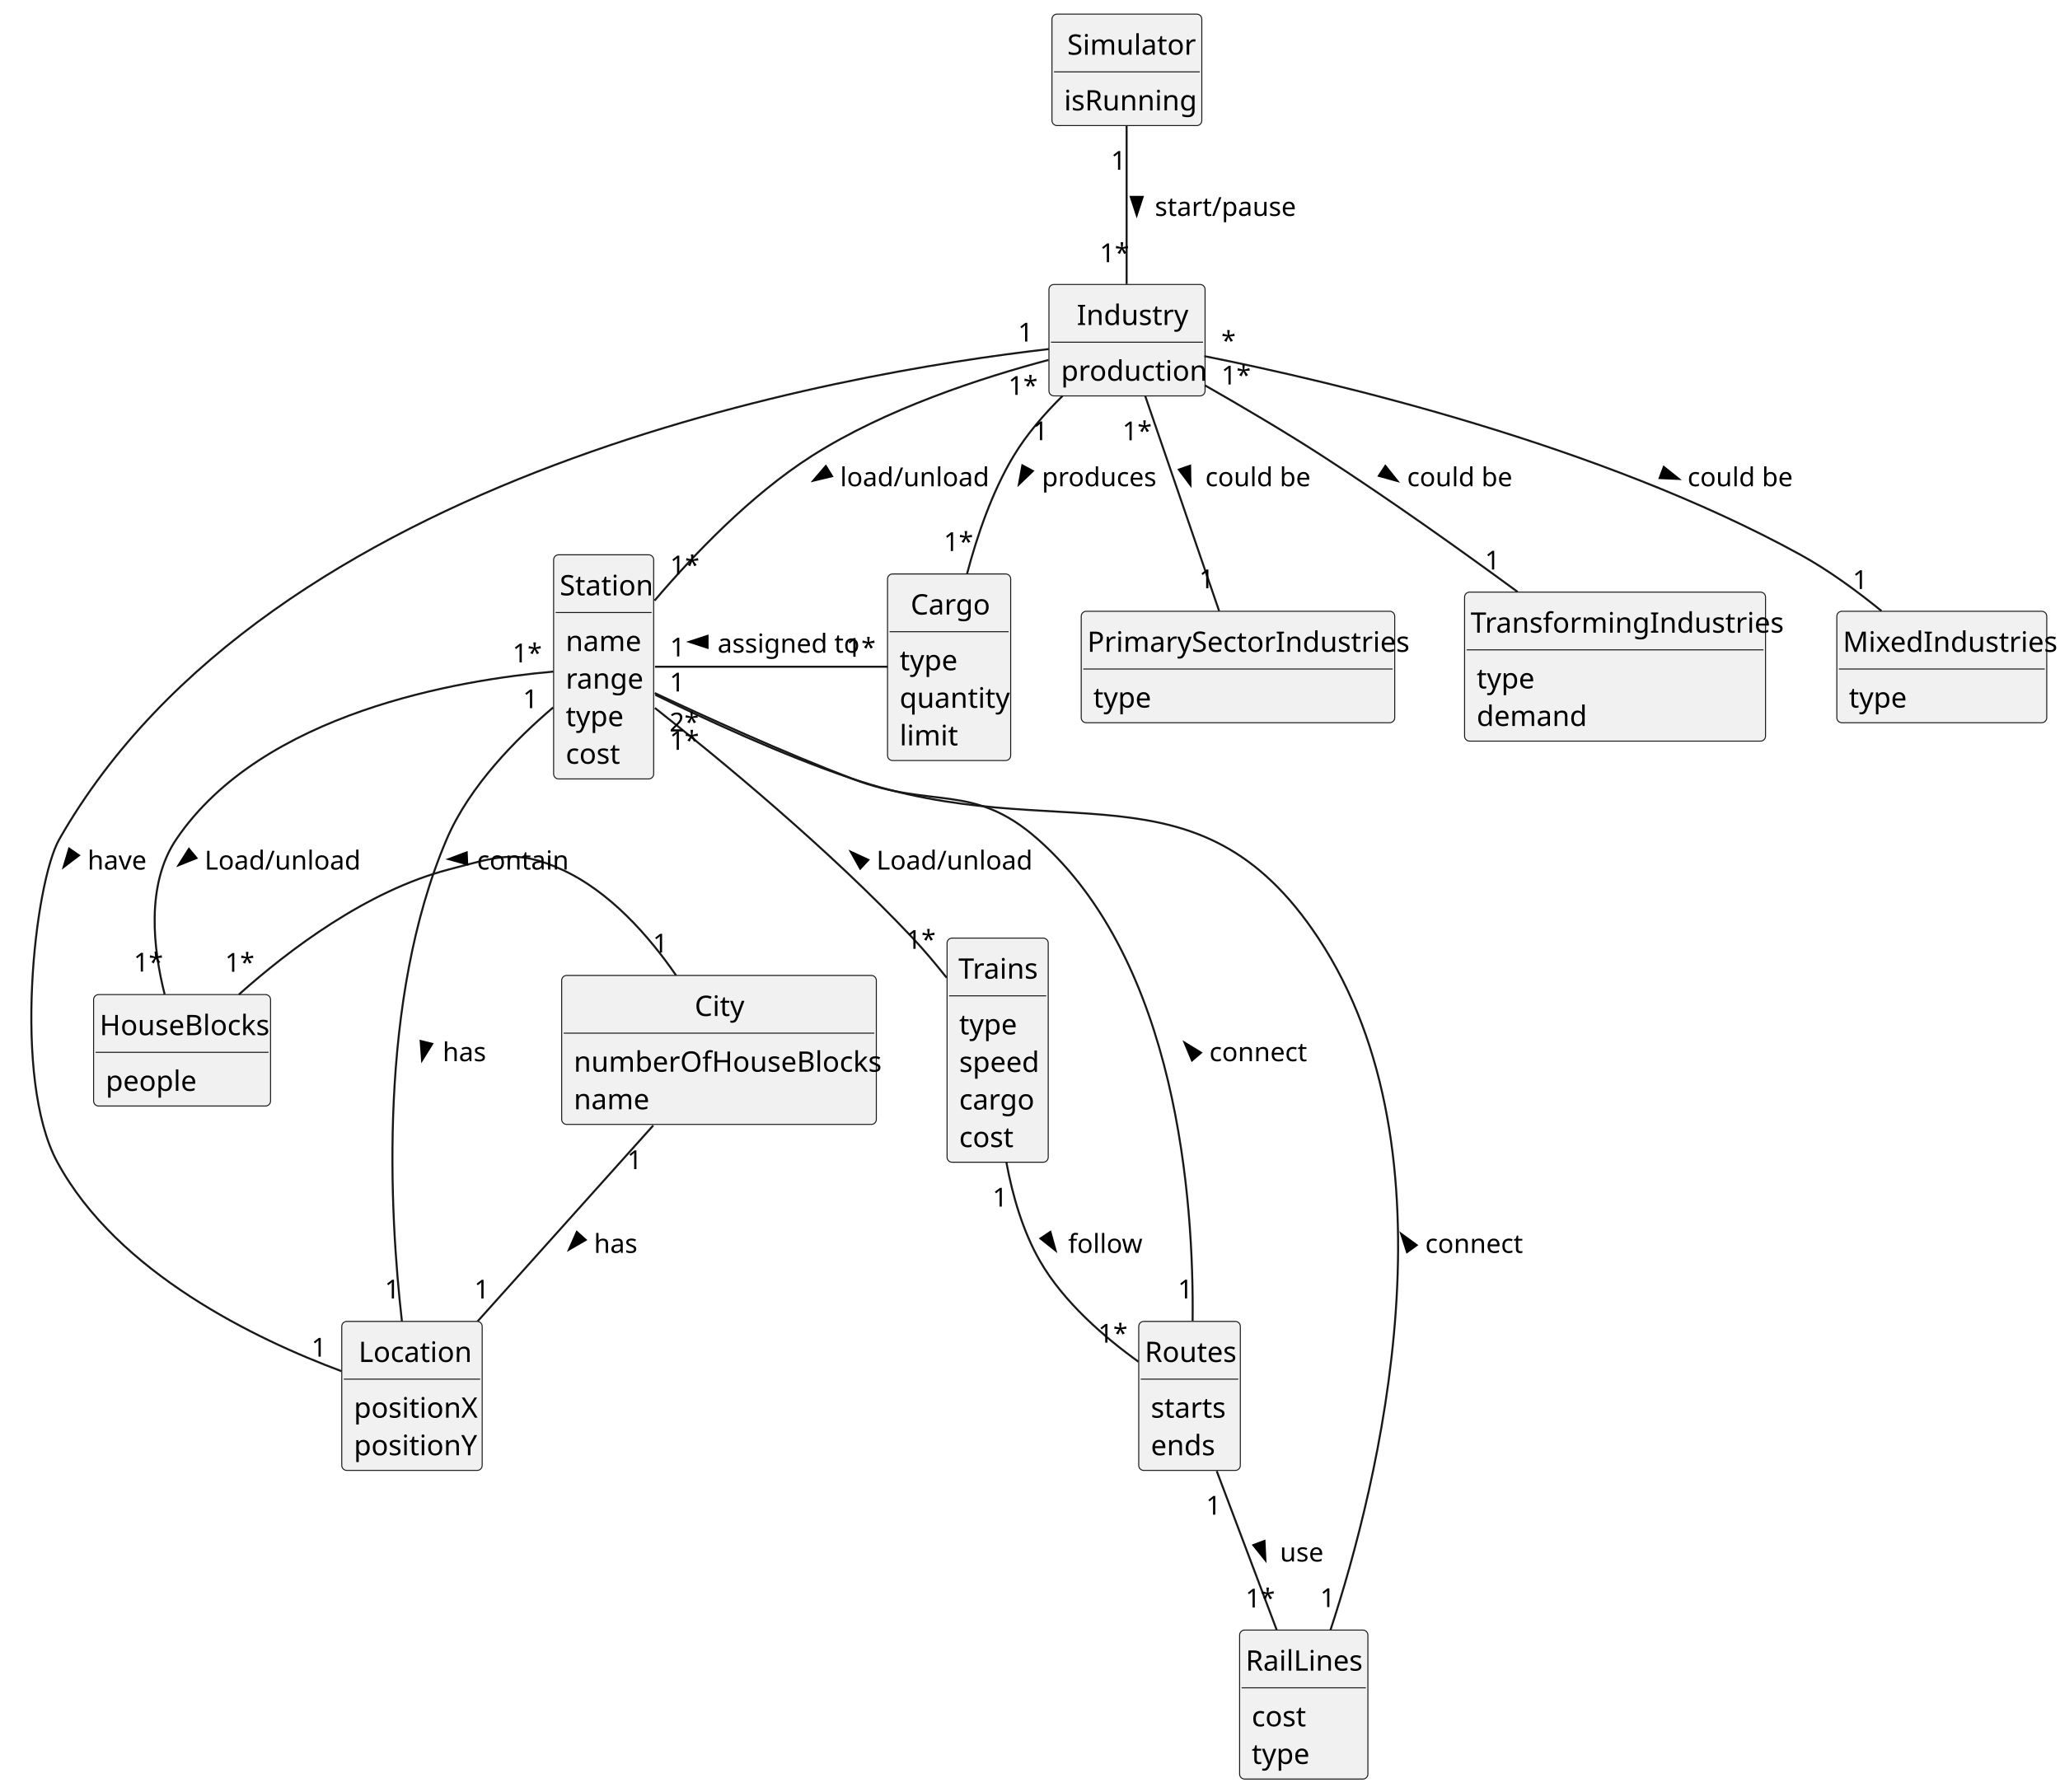
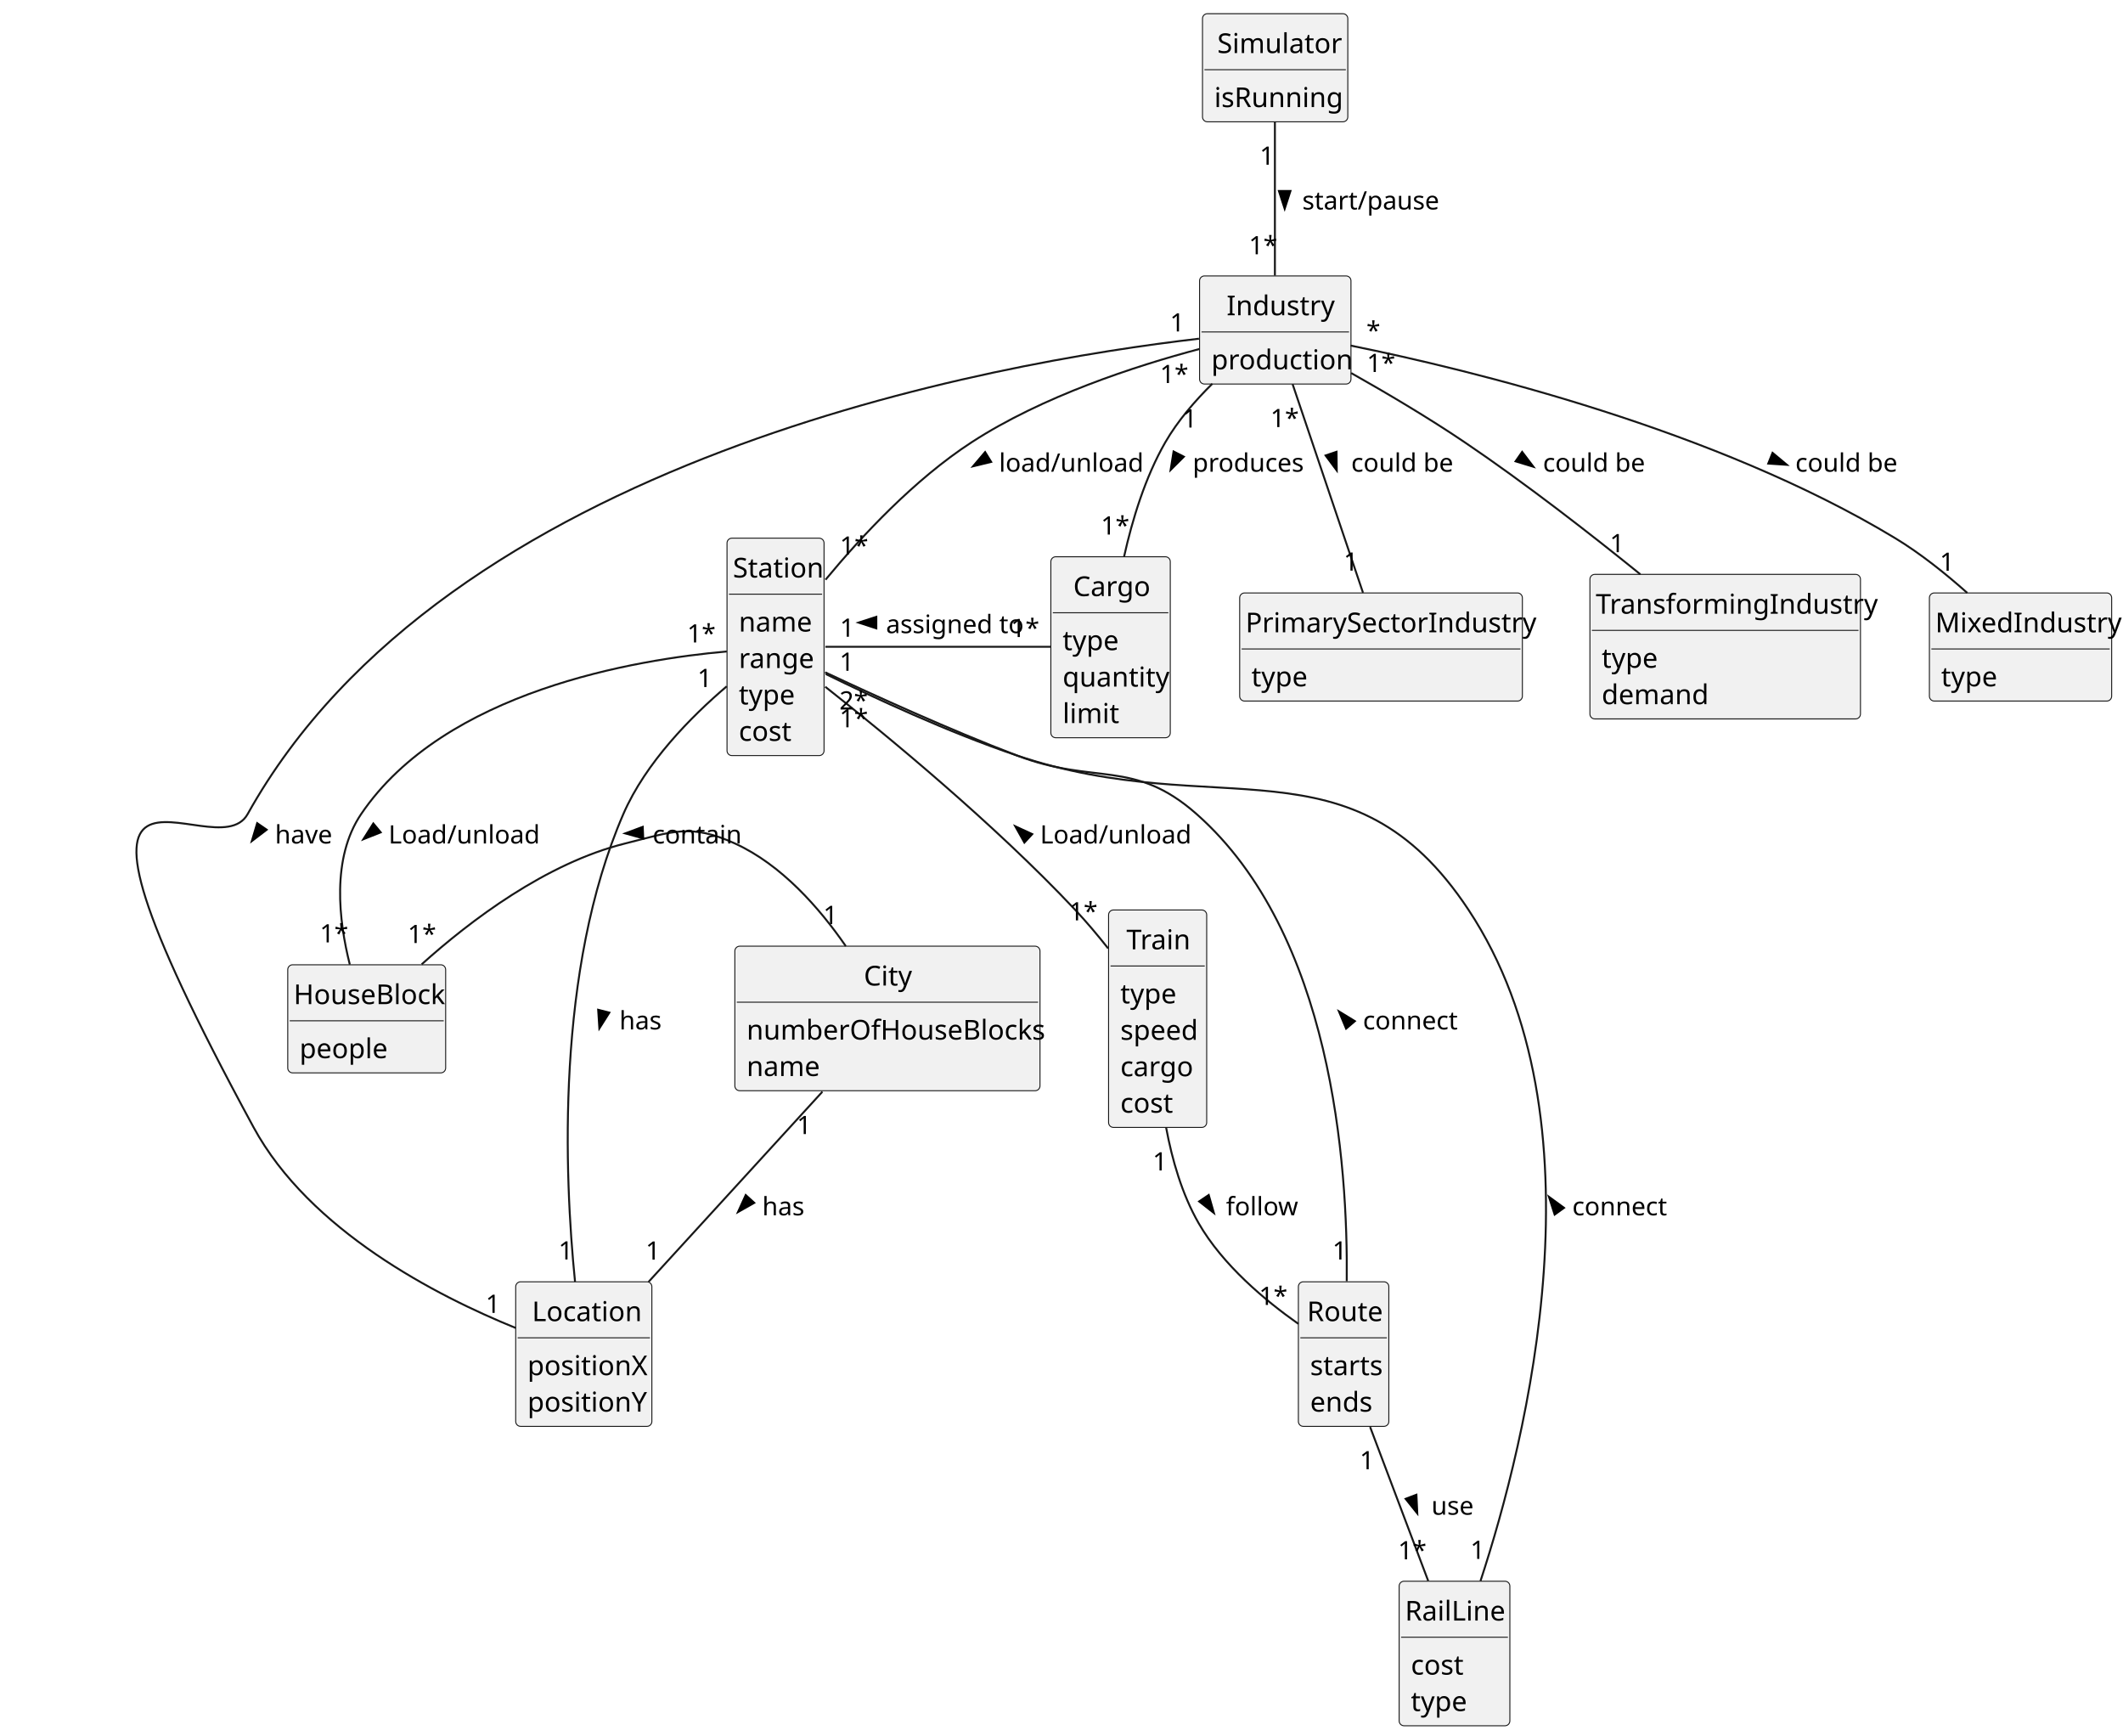
- <svg xmlns="http://www.w3.org/2000/svg" contentStyleType="text/css" height="888px" preserveAspectRatio="none" style="width:1021px;height:888px;background:#FFFFFF;" version="1.1" viewBox="0 0 1021 888" width="1021px" zoomAndPan="magnify">
+ <svg xmlns="http://www.w3.org/2000/svg" contentStyleType="text/css" height="532.8px" preserveAspectRatio="none" style="width:651px;height:532px;background:#FFFFFF;" version="1.1" viewBox="0 0 651 532" width="651.6px" zoomAndPan="magnify">
  <defs />
  <g>
    <g id="elem_Simulator">
-       <rect codeLine="8" fill="#F1F1F1" height="55.242" id="Simulator" rx="2.5" ry="2.5" style="stroke:#181818;stroke-width:0.5;" width="74.262" x="521.39" y="7" />
-       <text fill="#000000" font-family="sans-serif" font-size="14" lengthAdjust="spacing" textLength="59.131" x="528.955" y="27.107">Simulator</text>
-       <line style="stroke:#181818;stroke-width:0.5;" x1="522.39" x2="594.652" y1="35.621" y2="35.621" />
-       <text fill="#000000" font-family="sans-serif" font-size="14" lengthAdjust="spacing" textLength="62.262" x="527.39" y="54.728">isRunning</text>
+       <rect codeLine="8" fill="#F1F1F1" height="33.145" id="Simulator" rx="1.5" ry="1.5" style="stroke:#181818;stroke-width:0.3;" width="44.557" x="368.736" y="4.2" />
+       <text fill="#000000" font-family="sans-serif" font-size="8.4" lengthAdjust="spacing" textLength="35.478" x="373.275" y="16.265">Simulator</text>
+       <line style="stroke:#181818;stroke-width:0.3;" x1="369.336" x2="412.693" y1="21.373" y2="21.373" />
+       <text fill="#000000" font-family="sans-serif" font-size="8.4" lengthAdjust="spacing" textLength="37.357" x="372.336" y="32.837">isRunning</text>
    </g>
    <g id="elem_Industry">
-       <rect codeLine="11" fill="#F1F1F1" height="55.242" id="Industry" rx="2.5" ry="2.5" style="stroke:#181818;stroke-width:0.5;" width="77.379" x="519.89" y="141" />
-       <text fill="#000000" font-family="sans-serif" font-size="14" lengthAdjust="spacing" textLength="49.8" x="533.68" y="161.107">Industry</text>
-       <line style="stroke:#181818;stroke-width:0.5;" x1="520.89" x2="596.269" y1="169.621" y2="169.621" />
-       <text fill="#000000" font-family="sans-serif" font-size="14" lengthAdjust="spacing" textLength="65.379" x="525.89" y="188.728">production</text>
-     </g>
-     <g id="elem_PrimarySectorIndustries">
-       <rect codeLine="14" fill="#F1F1F1" height="55.242" id="PrimarySectorIndustries" rx="2.5" ry="2.5" style="stroke:#181818;stroke-width:0.5;" width="155.379" x="535.89" y="303" />
-       <text fill="#000000" font-family="sans-serif" font-size="14" lengthAdjust="spacing" textLength="149.379" x="538.89" y="323.107">PrimarySectorIndustries</text>
-       <line style="stroke:#181818;stroke-width:0.5;" x1="536.89" x2="690.269" y1="331.621" y2="331.621" />
-       <text fill="#000000" font-family="sans-serif" font-size="14" lengthAdjust="spacing" textLength="26.462" x="541.89" y="350.728">type</text>
-     </g>
-     <g id="elem_TransformingIndustries">
-       <rect codeLine="17" fill="#F1F1F1" height="73.863" id="TransformingIndustries" rx="2.5" ry="2.5" style="stroke:#181818;stroke-width:0.5;" width="149.165" x="725.89" y="293.5" />
-       <text fill="#000000" font-family="sans-serif" font-size="14" lengthAdjust="spacing" textLength="143.165" x="728.89" y="313.607">TransformingIndustries</text>
-       <line style="stroke:#181818;stroke-width:0.5;" x1="726.89" x2="874.055" y1="322.121" y2="322.121" />
-       <text fill="#000000" font-family="sans-serif" font-size="14" lengthAdjust="spacing" textLength="26.462" x="731.89" y="341.228">type</text>
-       <text fill="#000000" font-family="sans-serif" font-size="14" lengthAdjust="spacing" textLength="50.593" x="731.89" y="359.85">demand</text>
-     </g>
-     <g id="elem_MixedIndustries">
-       <rect codeLine="21" fill="#F1F1F1" height="55.242" id="MixedIndustries" rx="2.5" ry="2.5" style="stroke:#181818;stroke-width:0.5;" width="104.041" x="910.39" y="303" />
-       <text fill="#000000" font-family="sans-serif" font-size="14" lengthAdjust="spacing" textLength="98.041" x="913.39" y="323.107">MixedIndustries</text>
-       <line style="stroke:#181818;stroke-width:0.5;" x1="911.39" x2="1013.431" y1="331.621" y2="331.621" />
-       <text fill="#000000" font-family="sans-serif" font-size="14" lengthAdjust="spacing" textLength="26.462" x="916.39" y="350.728">type</text>
+       <rect codeLine="11" fill="#F1F1F1" height="33.145" id="Industry" rx="1.5" ry="1.5" style="stroke:#181818;stroke-width:0.3;" width="46.427" x="367.836" y="84.6" />
+       <text fill="#000000" font-family="sans-serif" font-size="8.4" lengthAdjust="spacing" textLength="29.88" x="376.11" y="96.665">Industry</text>
+       <line style="stroke:#181818;stroke-width:0.3;" x1="368.436" x2="413.663" y1="101.773" y2="101.773" />
+       <text fill="#000000" font-family="sans-serif" font-size="8.4" lengthAdjust="spacing" textLength="39.227" x="371.436" y="113.237">production</text>
+     </g>
+     <g id="elem_PrimarySectorIndustry">
+       <rect codeLine="14" fill="#F1F1F1" height="33.145" id="PrimarySectorIndustry" rx="1.5" ry="1.5" style="stroke:#181818;stroke-width:0.3;" width="86.689" x="380.136" y="181.8" />
+       <text fill="#000000" font-family="sans-serif" font-size="8.4" lengthAdjust="spacing" textLength="83.09" x="381.936" y="193.864">PrimarySectorIndustry</text>
+       <line style="stroke:#181818;stroke-width:0.3;" x1="380.736" x2="466.226" y1="198.973" y2="198.973" />
+       <text fill="#000000" font-family="sans-serif" font-size="8.4" lengthAdjust="spacing" textLength="15.877" x="383.736" y="210.437">type</text>
+     </g>
+     <g id="elem_TransformingIndustry">
+       <rect codeLine="17" fill="#F1F1F1" height="44.318" id="TransformingIndustry" rx="1.5" ry="1.5" style="stroke:#181818;stroke-width:0.3;" width="82.961" x="487.536" y="176.1" />
+       <text fill="#000000" font-family="sans-serif" font-size="8.4" lengthAdjust="spacing" textLength="79.361" x="489.336" y="188.165">TransformingIndustry</text>
+       <line style="stroke:#181818;stroke-width:0.3;" x1="488.136" x2="569.897" y1="193.273" y2="193.273" />
+       <text fill="#000000" font-family="sans-serif" font-size="8.4" lengthAdjust="spacing" textLength="15.877" x="491.136" y="204.737">type</text>
+       <text fill="#000000" font-family="sans-serif" font-size="8.4" lengthAdjust="spacing" textLength="30.356" x="491.136" y="215.91">demand</text>
+     </g>
+     <g id="elem_MixedIndustry">
+       <rect codeLine="21" fill="#F1F1F1" height="33.145" id="MixedIndustry" rx="1.5" ry="1.5" style="stroke:#181818;stroke-width:0.3;" width="55.887" x="591.636" y="181.8" />
+       <text fill="#000000" font-family="sans-serif" font-size="8.4" lengthAdjust="spacing" textLength="52.287" x="593.436" y="193.864">MixedIndustry</text>
+       <line style="stroke:#181818;stroke-width:0.3;" x1="592.236" x2="646.923" y1="198.973" y2="198.973" />
+       <text fill="#000000" font-family="sans-serif" font-size="8.4" lengthAdjust="spacing" textLength="15.877" x="595.236" y="210.437">type</text>
    </g>
    <g id="elem_Station">
-       <rect codeLine="24" fill="#F1F1F1" height="111.106" id="Station" rx="2.5" ry="2.5" style="stroke:#181818;stroke-width:0.5;" width="49.586" x="274.39" y="275" />
-       <text fill="#000000" font-family="sans-serif" font-size="14" lengthAdjust="spacing" textLength="43.586" x="277.39" y="295.107">Station</text>
-       <line style="stroke:#181818;stroke-width:0.5;" x1="275.39" x2="322.976" y1="303.621" y2="303.621" />
-       <text fill="#000000" font-family="sans-serif" font-size="14" lengthAdjust="spacing" textLength="35.02" x="280.39" y="322.728">name</text>
-       <text fill="#000000" font-family="sans-serif" font-size="14" lengthAdjust="spacing" textLength="35.807" x="280.39" y="341.35">range</text>
-       <text fill="#000000" font-family="sans-serif" font-size="14" lengthAdjust="spacing" textLength="26.462" x="280.39" y="359.971">type</text>
-       <text fill="#000000" font-family="sans-serif" font-size="14" lengthAdjust="spacing" textLength="25.676" x="280.39" y="378.592">cost</text>
+       <rect codeLine="24" fill="#F1F1F1" height="66.663" id="Station" rx="1.5" ry="1.5" style="stroke:#181818;stroke-width:0.3;" width="29.752" x="222.936" y="165" />
+       <text fill="#000000" font-family="sans-serif" font-size="8.4" lengthAdjust="spacing" textLength="26.152" x="224.736" y="177.065">Station</text>
+       <line style="stroke:#181818;stroke-width:0.3;" x1="223.536" x2="252.088" y1="182.173" y2="182.173" />
+       <text fill="#000000" font-family="sans-serif" font-size="8.4" lengthAdjust="spacing" textLength="21.012" x="226.536" y="193.637">name</text>
+       <text fill="#000000" font-family="sans-serif" font-size="8.4" lengthAdjust="spacing" textLength="21.484" x="226.536" y="204.81">range</text>
+       <text fill="#000000" font-family="sans-serif" font-size="8.4" lengthAdjust="spacing" textLength="15.877" x="226.536" y="215.982">type</text>
+       <text fill="#000000" font-family="sans-serif" font-size="8.4" lengthAdjust="spacing" textLength="15.405" x="226.536" y="227.155">cost</text>
    </g>
    <g id="elem_Cargo">
-       <rect codeLine="31" fill="#F1F1F1" height="92.484" id="Cargo" rx="2.5" ry="2.5" style="stroke:#181818;stroke-width:0.5;" width="61.034" x="439.89" y="284.5" />
-       <text fill="#000000" font-family="sans-serif" font-size="14" lengthAdjust="spacing" textLength="38.131" x="451.342" y="304.607">Cargo</text>
-       <line style="stroke:#181818;stroke-width:0.5;" x1="440.89" x2="499.924" y1="313.121" y2="313.121" />
-       <text fill="#000000" font-family="sans-serif" font-size="14" lengthAdjust="spacing" textLength="26.462" x="445.89" y="332.228">type</text>
-       <text fill="#000000" font-family="sans-serif" font-size="14" lengthAdjust="spacing" textLength="49.034" x="445.89" y="350.85">quantity</text>
-       <text fill="#000000" font-family="sans-serif" font-size="14" lengthAdjust="spacing" textLength="24.883" x="445.89" y="369.471">limit</text>
-     </g>
-     <g id="elem_HouseBlocks">
-       <rect codeLine="36" fill="#F1F1F1" height="55.242" id="HouseBlocks" rx="2.5" ry="2.5" style="stroke:#181818;stroke-width:0.5;" width="87.703" x="46.39" y="493" />
-       <text fill="#000000" font-family="sans-serif" font-size="14" lengthAdjust="spacing" textLength="81.703" x="49.39" y="513.107">HouseBlocks</text>
-       <line style="stroke:#181818;stroke-width:0.5;" x1="47.39" x2="133.093" y1="521.621" y2="521.621" />
-       <text fill="#000000" font-family="sans-serif" font-size="14" lengthAdjust="spacing" textLength="42.041" x="52.39" y="540.729">people</text>
-     </g>
-     <g id="elem_RailLines">
-       <rect codeLine="40" fill="#F1F1F1" height="73.863" id="RailLines" rx="2.5" ry="2.5" style="stroke:#181818;stroke-width:0.5;" width="63.586" x="614.39" y="808" />
-       <text fill="#000000" font-family="sans-serif" font-size="14" lengthAdjust="spacing" textLength="57.586" x="617.39" y="828.107">RailLines</text>
-       <line style="stroke:#181818;stroke-width:0.5;" x1="615.39" x2="676.976" y1="836.621" y2="836.621" />
-       <text fill="#000000" font-family="sans-serif" font-size="14" lengthAdjust="spacing" textLength="25.676" x="620.39" y="855.729">cost</text>
-       <text fill="#000000" font-family="sans-serif" font-size="14" lengthAdjust="spacing" textLength="26.462" x="620.39" y="874.35">type</text>
+       <rect codeLine="31" fill="#F1F1F1" height="55.491" id="Cargo" rx="1.5" ry="1.5" style="stroke:#181818;stroke-width:0.3;" width="36.62" x="322.236" y="170.7" />
+       <text fill="#000000" font-family="sans-serif" font-size="8.4" lengthAdjust="spacing" textLength="22.878" x="329.107" y="182.764">Cargo</text>
+       <line style="stroke:#181818;stroke-width:0.3;" x1="322.836" x2="358.257" y1="187.873" y2="187.873" />
+       <text fill="#000000" font-family="sans-serif" font-size="8.4" lengthAdjust="spacing" textLength="15.877" x="325.836" y="199.337">type</text>
+       <text fill="#000000" font-family="sans-serif" font-size="8.4" lengthAdjust="spacing" textLength="29.421" x="325.836" y="210.51">quantity</text>
+       <text fill="#000000" font-family="sans-serif" font-size="8.4" lengthAdjust="spacing" textLength="14.93" x="325.836" y="221.682">limit</text>
+     </g>
+     <g id="elem_HouseBlock">
+       <rect codeLine="36" fill="#F1F1F1" height="33.145" id="HouseBlock" rx="1.5" ry="1.5" style="stroke:#181818;stroke-width:0.3;" width="48.422" x="88.236" y="295.8" />
+       <text fill="#000000" font-family="sans-serif" font-size="8.4" lengthAdjust="spacing" textLength="44.822" x="90.036" y="307.865">HouseBlock</text>
+       <line style="stroke:#181818;stroke-width:0.3;" x1="88.836" x2="136.058" y1="312.973" y2="312.973" />
+       <text fill="#000000" font-family="sans-serif" font-size="8.4" lengthAdjust="spacing" textLength="25.225" x="91.836" y="324.437">people</text>
+     </g>
+     <g id="elem_RailLine">
+       <rect codeLine="40" fill="#F1F1F1" height="44.318" id="RailLine" rx="1.5" ry="1.5" style="stroke:#181818;stroke-width:0.3;" width="33.952" x="429.036" y="484.8" />
+       <text fill="#000000" font-family="sans-serif" font-size="8.4" lengthAdjust="spacing" textLength="30.352" x="430.836" y="496.865">RailLine</text>
+       <line style="stroke:#181818;stroke-width:0.3;" x1="429.636" x2="462.388" y1="501.973" y2="501.973" />
+       <text fill="#000000" font-family="sans-serif" font-size="8.4" lengthAdjust="spacing" textLength="15.405" x="432.636" y="513.437">cost</text>
+       <text fill="#000000" font-family="sans-serif" font-size="8.4" lengthAdjust="spacing" textLength="15.877" x="432.636" y="524.61">type</text>
    </g>
    <g id="elem_Location">
-       <rect codeLine="45" fill="#F1F1F1" height="73.863" id="Location" rx="2.5" ry="2.5" style="stroke:#181818;stroke-width:0.5;" width="69.593" x="169.39" y="655" />
-       <text fill="#000000" font-family="sans-serif" font-size="14" lengthAdjust="spacing" textLength="52.931" x="177.721" y="675.107">Location</text>
-       <line style="stroke:#181818;stroke-width:0.5;" x1="170.39" x2="237.983" y1="683.621" y2="683.621" />
-       <text fill="#000000" font-family="sans-serif" font-size="14" lengthAdjust="spacing" textLength="57.593" x="175.39" y="702.729">positionX</text>
-       <text fill="#000000" font-family="sans-serif" font-size="14" lengthAdjust="spacing" textLength="57.593" x="175.39" y="721.35">positionY</text>
+       <rect codeLine="45" fill="#F1F1F1" height="44.318" id="Location" rx="1.5" ry="1.5" style="stroke:#181818;stroke-width:0.3;" width="41.756" x="158.136" y="393" />
+       <text fill="#000000" font-family="sans-serif" font-size="8.4" lengthAdjust="spacing" textLength="31.758" x="163.135" y="405.065">Location</text>
+       <line style="stroke:#181818;stroke-width:0.3;" x1="158.736" x2="199.292" y1="410.173" y2="410.173" />
+       <text fill="#000000" font-family="sans-serif" font-size="8.4" lengthAdjust="spacing" textLength="34.556" x="161.736" y="421.637">positionX</text>
+       <text fill="#000000" font-family="sans-serif" font-size="8.4" lengthAdjust="spacing" textLength="34.556" x="161.736" y="432.81">positionY</text>
    </g>
    <g id="elem_City">
-       <rect codeLine="51" fill="#F1F1F1" height="73.863" id="City" rx="2.5" ry="2.5" style="stroke:#181818;stroke-width:0.5;" width="155.951" x="278.39" y="483.5" />
-       <text fill="#000000" font-family="sans-serif" font-size="14" lengthAdjust="spacing" textLength="24.11" x="344.31" y="503.607">City</text>
-       <line style="stroke:#181818;stroke-width:0.5;" x1="279.39" x2="433.341" y1="512.121" y2="512.121" />
-       <text fill="#000000" font-family="sans-serif" font-size="14" lengthAdjust="spacing" textLength="143.951" x="284.39" y="531.229">numberOfHouseBlocks</text>
-       <text fill="#000000" font-family="sans-serif" font-size="14" lengthAdjust="spacing" textLength="35.02" x="284.39" y="549.85">name</text>
-     </g>
-     <g id="elem_Trains">
-       <rect codeLine="56" fill="#F1F1F1" height="111.106" id="Trains" rx="2.5" ry="2.5" style="stroke:#181818;stroke-width:0.5;" width="50.145" x="469.39" y="465" />
-       <text fill="#000000" font-family="sans-serif" font-size="14" lengthAdjust="spacing" textLength="38.897" x="475.014" y="485.107">Trains</text>
-       <line style="stroke:#181818;stroke-width:0.5;" x1="470.39" x2="518.534" y1="493.621" y2="493.621" />
-       <text fill="#000000" font-family="sans-serif" font-size="14" lengthAdjust="spacing" textLength="26.462" x="475.39" y="512.729">type</text>
-       <text fill="#000000" font-family="sans-serif" font-size="14" lengthAdjust="spacing" textLength="38.145" x="475.39" y="531.35">speed</text>
-       <text fill="#000000" font-family="sans-serif" font-size="14" lengthAdjust="spacing" textLength="35.02" x="475.39" y="549.971">cargo</text>
-       <text fill="#000000" font-family="sans-serif" font-size="14" lengthAdjust="spacing" textLength="25.676" x="475.39" y="568.592">cost</text>
-     </g>
-     <g id="elem_Routes">
-       <rect codeLine="63" fill="#F1F1F1" height="73.863" id="Routes" rx="2.5" ry="2.5" style="stroke:#181818;stroke-width:0.5;" width="50.358" x="564.39" y="655" />
-       <text fill="#000000" font-family="sans-serif" font-size="14" lengthAdjust="spacing" textLength="44.358" x="567.39" y="675.107">Routes</text>
-       <line style="stroke:#181818;stroke-width:0.5;" x1="565.39" x2="613.748" y1="683.621" y2="683.621" />
-       <text fill="#000000" font-family="sans-serif" font-size="14" lengthAdjust="spacing" textLength="34.227" x="570.39" y="702.729">starts</text>
-       <text fill="#000000" font-family="sans-serif" font-size="14" lengthAdjust="spacing" textLength="30.358" x="570.39" y="721.35">ends</text>
+       <rect codeLine="51" fill="#F1F1F1" height="44.318" id="City" rx="1.5" ry="1.5" style="stroke:#181818;stroke-width:0.3;" width="93.571" x="225.336" y="290.1" />
+       <text fill="#000000" font-family="sans-serif" font-size="8.4" lengthAdjust="spacing" textLength="14.466" x="264.888" y="302.164">City</text>
+       <line style="stroke:#181818;stroke-width:0.3;" x1="225.936" x2="318.307" y1="307.273" y2="307.273" />
+       <text fill="#000000" font-family="sans-serif" font-size="8.4" lengthAdjust="spacing" textLength="86.371" x="228.936" y="318.737">numberOfHouseBlocks</text>
+       <text fill="#000000" font-family="sans-serif" font-size="8.4" lengthAdjust="spacing" textLength="21.012" x="228.936" y="329.91">name</text>
+     </g>
+     <g id="elem_Train">
+       <rect codeLine="56" fill="#F1F1F1" height="66.663" id="Train" rx="1.5" ry="1.5" style="stroke:#181818;stroke-width:0.3;" width="30.087" x="339.936" y="279" />
+       <text fill="#000000" font-family="sans-serif" font-size="8.4" lengthAdjust="spacing" textLength="19.138" x="345.41" y="291.065">Train</text>
+       <line style="stroke:#181818;stroke-width:0.3;" x1="340.536" x2="369.423" y1="296.173" y2="296.173" />
+       <text fill="#000000" font-family="sans-serif" font-size="8.4" lengthAdjust="spacing" textLength="15.877" x="343.536" y="307.637">type</text>
+       <text fill="#000000" font-family="sans-serif" font-size="8.4" lengthAdjust="spacing" textLength="22.887" x="343.536" y="318.81">speed</text>
+       <text fill="#000000" font-family="sans-serif" font-size="8.4" lengthAdjust="spacing" textLength="21.012" x="343.536" y="329.982">cargo</text>
+       <text fill="#000000" font-family="sans-serif" font-size="8.4" lengthAdjust="spacing" textLength="15.405" x="343.536" y="341.155">cost</text>
+     </g>
+     <g id="elem_Route">
+       <rect codeLine="63" fill="#F1F1F1" height="44.318" id="Route" rx="1.5" ry="1.5" style="stroke:#181818;stroke-width:0.3;" width="27.736" x="398.136" y="393" />
+       <text fill="#000000" font-family="sans-serif" font-size="8.4" lengthAdjust="spacing" textLength="22.415" x="400.797" y="405.065">Route</text>
+       <line style="stroke:#181818;stroke-width:0.3;" x1="398.736" x2="425.272" y1="410.173" y2="410.173" />
+       <text fill="#000000" font-family="sans-serif" font-size="8.4" lengthAdjust="spacing" textLength="20.537" x="401.736" y="421.637">starts</text>
+       <text fill="#000000" font-family="sans-serif" font-size="8.4" lengthAdjust="spacing" textLength="18.215" x="401.736" y="432.81">ends</text>
    </g>
    <g id="link_Simulator_Industry">
-       <path codeLine="68" d="M558.39,62.21 C558.39,85.11 558.39,117.94 558.39,140.83 " fill="none" id="Simulator-Industry" style="stroke:#181818;stroke-width:1.0;" />
-       <polygon fill="#000000" points="563.39,106.645,566.329,97.6,560.451,97.6,563.39,106.645" style="stroke:#000000;stroke-width:1.0;" />
-       <text fill="#000000" font-family="sans-serif" font-size="13" lengthAdjust="spacing" textLength="64.314" x="572.39" y="107.028">start/pause</text>
-       <text fill="#000000" font-family="sans-serif" font-size="13" lengthAdjust="spacing" textLength="7.23" x="550.621" y="84.165">1</text>
-       <text fill="#000000" font-family="sans-serif" font-size="13" lengthAdjust="spacing" textLength="12.289" x="545.068" y="129.952">1*</text>
-     </g>
-     <g id="link_Industry_PrimarySectorIndustries">
-       <path codeLine="70" d="M567.6,196.28 C577.78,225.9 594.09,273.35 604.25,302.9 " fill="none" id="Industry-PrimarySectorIndustries" style="stroke:#181818;stroke-width:1.0;" />
-       <polygon fill="#000000" points="590.015,240.374,589.854,230.865,584.296,232.775,590.015,240.374" style="stroke:#000000;stroke-width:1.0;" />
-       <text fill="#000000" font-family="sans-serif" font-size="13" lengthAdjust="spacing" textLength="49.15" x="597.39" y="241.028">could be</text>
-       <text fill="#000000" font-family="sans-serif" font-size="13" lengthAdjust="spacing" textLength="12.289" x="556.292" y="218.25">1*</text>
-       <text fill="#000000" font-family="sans-serif" font-size="13" lengthAdjust="spacing" textLength="7.23" x="594.31" y="291.586">1</text>
-     </g>
-     <g id="link_Industry_TransformingIndustries">
-       <path codeLine="71" d="M597.12,190.97 C615.08,201.2 636.57,213.84 655.39,226 C688.38,247.32 724.33,272.96 752.17,293.38 " fill="none" id="Industry-TransformingIndustries" style="stroke:#181818;stroke-width:1.0;" />
-       <polygon fill="#000000" points="692.562,238.401,686.634,230.964,683.395,235.868,692.562,238.401" style="stroke:#000000;stroke-width:1.0;" />
-       <text fill="#000000" font-family="sans-serif" font-size="13" lengthAdjust="spacing" textLength="49.15" x="697.39" y="241.028">could be</text>
-       <text fill="#000000" font-family="sans-serif" font-size="13" lengthAdjust="spacing" textLength="12.289" x="605.359" y="190.578">1*</text>
-       <text fill="#000000" font-family="sans-serif" font-size="13" lengthAdjust="spacing" textLength="7.23" x="735.963" y="282.32">1</text>
-     </g>
-     <g id="link_Industry_MixedIndustries">
-       <path codeLine="72" d="M596.9,176.53 C661.16,189.35 793,220.38 892.39,275 C906.43,282.71 920.62,293.16 932.51,302.83 " fill="none" id="Industry-MixedIndustries" style="stroke:#181818;stroke-width:1.0;" />
-       <polygon fill="#000000" points="832.07,237.407,824.639,231.47,822.569,236.971,832.07,237.407" style="stroke:#000000;stroke-width:1.0;" />
-       <text fill="#000000" font-family="sans-serif" font-size="13" lengthAdjust="spacing" textLength="49.15" x="836.39" y="241.028">could be</text>
-       <text fill="#000000" font-family="sans-serif" font-size="13" lengthAdjust="spacing" textLength="5.059" x="605.325" y="173.466">*</text>
-       <text fill="#000000" font-family="sans-serif" font-size="13" lengthAdjust="spacing" textLength="7.23" x="918.229" y="291.952">1</text>
+       <path codeLine="68" d="M390.936,37.326 C390.936,51.066 390.936,70.764 390.936,84.498 " fill="none" id="Simulator-Industry" style="stroke:#181818;stroke-width:0.6;" />
+       <polygon fill="#000000" points="393.936,63.987,395.699,58.56,392.173,58.56,393.936,63.987" style="stroke:#000000;stroke-width:0.6;" />
+       <text fill="#000000" font-family="sans-serif" font-size="7.8" lengthAdjust="spacing" textLength="38.589" x="399.336" y="64.217">start/pause</text>
+       <text fill="#000000" font-family="sans-serif" font-size="7.8" lengthAdjust="spacing" textLength="4.338" x="386.274" y="50.499">1</text>
+       <text fill="#000000" font-family="sans-serif" font-size="7.8" lengthAdjust="spacing" textLength="7.373" x="382.943" y="77.971">1*</text>
+     </g>
+     <g id="link_Industry_PrimarySectorIndustry">
+       <path codeLine="70" d="M396.36,117.768 C402.36,135.54 411.966,164.01 417.954,181.74 " fill="none" id="Industry-PrimarySectorIndustry" style="stroke:#181818;stroke-width:0.6;" />
+       <polygon fill="#000000" points="409.896,144.23,409.83,138.524,406.489,139.652,409.896,144.23" style="stroke:#000000;stroke-width:0.6;" />
+       <text fill="#000000" font-family="sans-serif" font-size="7.8" lengthAdjust="spacing" textLength="29.49" x="414.336" y="144.617">could be</text>
+       <text fill="#000000" font-family="sans-serif" font-size="7.8" lengthAdjust="spacing" textLength="7.373" x="389.553" y="130.95">1*</text>
+       <text fill="#000000" font-family="sans-serif" font-size="7.8" lengthAdjust="spacing" textLength="4.338" x="412.006" y="174.952">1</text>
+     </g>
+     <g id="link_Industry_TransformingIndustry">
+       <path codeLine="71" d="M414.318,114.372 C425.124,120.462 438,128.07 449.136,135.6 C467.754,148.182 487.704,163.71 503.004,176.088 " fill="none" id="Industry-TransformingIndustry" style="stroke:#181818;stroke-width:0.6;" />
+       <polygon fill="#000000" points="470.198,143.101,466.751,138.554,464.737,141.448,470.198,143.101" style="stroke:#000000;stroke-width:0.6;" />
+       <text fill="#000000" font-family="sans-serif" font-size="7.8" lengthAdjust="spacing" textLength="29.49" x="473.136" y="144.617">could be</text>
+       <text fill="#000000" font-family="sans-serif" font-size="7.8" lengthAdjust="spacing" textLength="7.373" x="419.119" y="114.047">1*</text>
+       <text fill="#000000" font-family="sans-serif" font-size="7.8" lengthAdjust="spacing" textLength="4.338" x="493.634" y="169.293">1</text>
+     </g>
+     <g id="link_Industry_MixedIndustry">
+       <path codeLine="72" d="M414.15,105.954 C451.452,113.52 526.116,131.742 581.136,165 C588.93,169.71 596.73,175.992 603.246,181.788 " fill="none" id="Industry-MixedIndustry" style="stroke:#181818;stroke-width:0.6;" />
+       <polygon fill="#000000" points="547.92,142.504,543.54,138.847,542.227,142.121,547.92,142.504" style="stroke:#000000;stroke-width:0.6;" />
+       <text fill="#000000" font-family="sans-serif" font-size="7.8" lengthAdjust="spacing" textLength="29.49" x="550.536" y="144.617">could be</text>
+       <text fill="#000000" font-family="sans-serif" font-size="7.8" lengthAdjust="spacing" textLength="3.035" x="418.997" y="104.125">*</text>
+       <text fill="#000000" font-family="sans-serif" font-size="7.8" lengthAdjust="spacing" textLength="4.338" x="594.799" y="175.011">1</text>
    </g>
    <g id="link_Industry_Cargo">
-       <path codeLine="73" d="M526.65,196.23 C517.8,204.97 508.86,215.22 502.39,226 C491.7,243.82 484.28,265.54 479.29,284.47 " fill="none" id="Industry-Cargo" style="stroke:#181818;stroke-width:1.0;" />
-       <polygon fill="#000000" points="505.026,240.051,511.892,233.471,506.713,230.691,505.026,240.051" style="stroke:#000000;stroke-width:1.0;" />
-       <text fill="#000000" font-family="sans-serif" font-size="13" lengthAdjust="spacing" textLength="53.479" x="516.39" y="241.028">produces</text>
-       <text fill="#000000" font-family="sans-serif" font-size="13" lengthAdjust="spacing" textLength="7.23" x="511.925" y="218.189">1</text>
-       <text fill="#000000" font-family="sans-serif" font-size="13" lengthAdjust="spacing" textLength="12.289" x="467.754" y="273.134">1*</text>
+       <path codeLine="73" d="M371.748,117.654 C366.438,122.892 361.104,129.066 357.336,135.6 C351.18,146.292 347.208,159.324 344.682,170.688 " fill="none" id="Industry-Cargo" style="stroke:#181818;stroke-width:0.6;" />
+       <polygon fill="#000000" points="358.972,144.059,363.01,140.027,359.869,138.424,358.972,144.059" style="stroke:#000000;stroke-width:0.6;" />
+       <text fill="#000000" font-family="sans-serif" font-size="7.8" lengthAdjust="spacing" textLength="32.087" x="365.736" y="144.617">produces</text>
+       <text fill="#000000" font-family="sans-serif" font-size="7.8" lengthAdjust="spacing" textLength="4.338" x="362.615" y="131.082">1</text>
+       <text fill="#000000" font-family="sans-serif" font-size="7.8" lengthAdjust="spacing" textLength="7.373" x="337.577" y="163.887">1*</text>
    </g>
    <g id="link_Industry_Station">
-       <path codeLine="74" d="M519.7,178.42 C486.75,187.16 439.07,202.61 402.39,226 C372.04,245.35 343.67,275.08 324.42,297.72 " fill="none" id="Industry-Station" style="stroke:#181818;stroke-width:1.0;" />
-       <polygon fill="#000000" points="403.123,238.252,412.374,236.045,409.31,231.029,403.123,238.252" style="stroke:#000000;stroke-width:1.0;" />
-       <text fill="#000000" font-family="sans-serif" font-size="13" lengthAdjust="spacing" textLength="67.228" x="416.39" y="241.028">load/unload</text>
-       <text fill="#000000" font-family="sans-serif" font-size="13" lengthAdjust="spacing" textLength="12.289" x="499.732" y="195.734">1*</text>
-       <text fill="#000000" font-family="sans-serif" font-size="13" lengthAdjust="spacing" textLength="12.289" x="332.069" y="284.709">1*</text>
+       <path codeLine="74" d="M367.818,106.998 C348.144,112.212 319.698,121.464 297.936,135.6 C280.464,146.952 264.276,164.286 253.128,177.756 " fill="none" id="Industry-Station" style="stroke:#181818;stroke-width:0.6;" />
+       <polygon fill="#000000" points="298.383,142.963,303.927,141.614,302.076,138.612,298.383,142.963" style="stroke:#000000;stroke-width:0.6;" />
+       <text fill="#000000" font-family="sans-serif" font-size="7.8" lengthAdjust="spacing" textLength="40.337" x="306.336" y="144.617">load/unload</text>
+       <text fill="#000000" font-family="sans-serif" font-size="7.8" lengthAdjust="spacing" textLength="7.373" x="355.687" y="117.445">1*</text>
+       <text fill="#000000" font-family="sans-serif" font-size="7.8" lengthAdjust="spacing" textLength="7.373" x="257.522" y="170.056">1*</text>
    </g>
    <g id="link_Industry_Location">
-       <path codeLine="75" d="M519.85,173.03 C416.43,184.87 133.62,233.41 29.39,416 C17.17,437.42 6,534.62 28.39,576 C58.18,631.05 127.05,663.96 169.26,679.68 " fill="none" id="Industry-Location" style="stroke:#181818;stroke-width:1.0;" />
-       <polygon fill="#000000" points="31.545,429.757,39.108,423.991,34.275,420.647,31.545,429.757" style="stroke:#000000;stroke-width:1.0;" />
-       <text fill="#000000" font-family="sans-serif" font-size="13" lengthAdjust="spacing" textLength="28.19" x="43.39" y="431.028">have</text>
-       <text fill="#000000" font-family="sans-serif" font-size="13" lengthAdjust="spacing" textLength="7.23" x="504.559" y="169.281">1</text>
-       <text fill="#000000" font-family="sans-serif" font-size="13" lengthAdjust="spacing" textLength="7.23" x="154.358" y="672.458">1</text>
+       <path codeLine="75" d="M367.65,103.848 C305.61,111.012 136.896,140.232 75.936,249.6 C65.61,268.128 3.6,209.004 77.736,345.6 C94.956,377.322 133.824,397.284 158.13,407.154 " fill="none" id="Industry-Location" style="stroke:#181818;stroke-width:0.6;" />
+       <polygon fill="#000000" points="77.231,257.856,81.766,254.393,78.865,252.388,77.231,257.856" style="stroke:#000000;stroke-width:0.6;" />
+       <text fill="#000000" font-family="sans-serif" font-size="7.8" lengthAdjust="spacing" textLength="16.914" x="84.336" y="258.617">have</text>
+       <text fill="#000000" font-family="sans-serif" font-size="7.8" lengthAdjust="spacing" textLength="4.338" x="358.761" y="101.634">1</text>
+       <text fill="#000000" font-family="sans-serif" font-size="7.8" lengthAdjust="spacing" textLength="4.338" x="148.917" y="402.523">1</text>
    </g>
    <g id="link_Station_Cargo">
-       <path codeLine="77" d="M324.62,330.5 C355.28,330.5 406.98,330.5 439.85,330.5 " fill="none" id="Station-Cargo" style="stroke:#181818;stroke-width:1.0;" />
-       <polygon fill="#000000" points="341.64,318.146,350.685,321.084,350.685,315.207,341.64,318.146" style="stroke:#000000;stroke-width:1.0;" />
-       <text fill="#000000" font-family="sans-serif" font-size="13" lengthAdjust="spacing" textLength="66.492" x="355.64" y="323.528">assigned to</text>
-       <text fill="#000000" font-family="sans-serif" font-size="13" lengthAdjust="spacing" textLength="7.23" x="332.065" y="325.374">1</text>
-       <text fill="#000000" font-family="sans-serif" font-size="13" lengthAdjust="spacing" textLength="12.289" x="419.43" y="325.54">1*</text>
+       <path codeLine="77" d="M253.08,198.3 C271.47,198.3 302.49,198.3 322.212,198.3 " fill="none" id="Station-Cargo" style="stroke:#181818;stroke-width:0.6;" />
+       <polygon fill="#000000" points="263.286,190.887,268.713,192.651,268.713,189.124,263.286,190.887" style="stroke:#000000;stroke-width:0.6;" />
+       <text fill="#000000" font-family="sans-serif" font-size="7.8" lengthAdjust="spacing" textLength="39.895" x="271.686" y="194.117">assigned to</text>
+       <text fill="#000000" font-family="sans-serif" font-size="7.8" lengthAdjust="spacing" textLength="4.338" x="257.548" y="195.224">1</text>
+       <text fill="#000000" font-family="sans-serif" font-size="7.8" lengthAdjust="spacing" textLength="7.373" x="309.96" y="195.324">1*</text>
    </g>
    <g id="link_Station_Location">
-       <path codeLine="78" d="M274.15,350.69 C255.95,366.13 232.68,389.56 221.39,416 C187.3,495.84 193,600.7 199.21,654.97 " fill="none" id="Station-Location" style="stroke:#181818;stroke-width:1.0;" />
-       <polygon fill="#000000" points="209.194,525.5,214.211,517.421,208.504,516.015,209.194,525.5" style="stroke:#000000;stroke-width:1.0;" />
-       <text fill="#000000" font-family="sans-serif" font-size="13" lengthAdjust="spacing" textLength="20.96" x="219.39" y="526.028">has</text>
-       <text fill="#000000" font-family="sans-serif" font-size="13" lengthAdjust="spacing" textLength="7.23" x="259.157" y="351.032">1</text>
-       <text fill="#000000" font-family="sans-serif" font-size="13" lengthAdjust="spacing" textLength="7.23" x="190.668" y="643.643">1</text>
-     </g>
-     <g id="link_RailLines_Station">
-       <path codeLine="79" d="M659.45,807.93 C683.06,735.92 724.16,572.05 653.39,465 C593.56,374.48 525.2,420.69 422.39,386 C387.65,374.28 349.26,356.43 324.76,344.39 " fill="none" id="RailLines-Station" style="stroke:#181818;stroke-width:1.0;" />
-       <polygon fill="#000000" points="694.463,611.592,697.375,620.645,702.141,617.205,694.463,611.592" style="stroke:#000000;stroke-width:1.0;" />
-       <text fill="#000000" font-family="sans-serif" font-size="13" lengthAdjust="spacing" textLength="45.532" x="706.39" y="621.028">connect</text>
-       <text fill="#000000" font-family="sans-serif" font-size="13" lengthAdjust="spacing" textLength="7.23" x="654.272" y="796.596">1</text>
-       <text fill="#000000" font-family="sans-serif" font-size="13" lengthAdjust="spacing" textLength="7.23" x="331.876" y="342.755">1</text>
-     </g>
-     <g id="link_Station_Trains">
-       <path codeLine="80" d="M324.58,350.92 C356.06,375.76 410.84,420.84 452.39,465 C458.12,471.09 463.86,477.92 469.17,484.64 " fill="none" id="Station-Trains" style="stroke:#181818;stroke-width:1.0;" />
-       <polygon fill="#000000" points="421.719,422.251,426.364,430.55,430.355,426.234,421.719,422.251" style="stroke:#000000;stroke-width:1.0;" />
-       <text fill="#000000" font-family="sans-serif" font-size="13" lengthAdjust="spacing" textLength="71.57" x="434.39" y="431.028">Load/unload</text>
-       <text fill="#000000" font-family="sans-serif" font-size="13" lengthAdjust="spacing" textLength="12.289" x="331.874" y="371.658">1*</text>
-       <text fill="#000000" font-family="sans-serif" font-size="13" lengthAdjust="spacing" textLength="12.289" x="449.188" y="470.325">1*</text>
-     </g>
-     <g id="link_Station_HouseBlocks">
-       <path codeLine="82" d="M274.27,332.9 C227.99,336.98 130.08,353.03 87.39,416 C72.16,438.47 75.94,470.44 81.61,492.89 " fill="none" id="Station-HouseBlocks" style="stroke:#181818;stroke-width:1.0;" />
-       <polygon fill="#000000" points="88.543,428.84,97.379,425.322,93.624,420.8,88.543,428.84" style="stroke:#000000;stroke-width:1.0;" />
-       <text fill="#000000" font-family="sans-serif" font-size="13" lengthAdjust="spacing" textLength="71.57" x="101.39" y="431.028">Load/unload</text>
-       <text fill="#000000" font-family="sans-serif" font-size="13" lengthAdjust="spacing" textLength="12.289" x="254.001" y="328.314">1*</text>
-       <text fill="#000000" font-family="sans-serif" font-size="13" lengthAdjust="spacing" textLength="12.289" x="66.26" y="481.574">1*</text>
-     </g>
-     <g id="link_Trains_Routes">
-       <path codeLine="84" d="M498.81,576.23 C501.86,592.7 506.95,610.29 515.39,625 C527.22,645.6 547.8,663.17 564.26,674.99 " fill="none" id="Trains-Routes" style="stroke:#181818;stroke-width:1.0;" />
-       <polygon fill="#000000" points="523.152,619.813,520.605,610.65,515.706,613.897,523.152,619.813" style="stroke:#000000;stroke-width:1.0;" />
-       <text fill="#000000" font-family="sans-serif" font-size="13" lengthAdjust="spacing" textLength="33.236" x="529.39" y="621.028">follow</text>
-       <text fill="#000000" font-family="sans-serif" font-size="13" lengthAdjust="spacing" textLength="7.23" x="491.927" y="598.098">1</text>
-       <text fill="#000000" font-family="sans-serif" font-size="13" lengthAdjust="spacing" textLength="12.289" x="544.274" y="665.536">1*</text>
-     </g>
-     <g id="link_Routes_RailLines">
-       <path codeLine="86" d="M603.05,729.17 C612.04,752.99 623.76,784.05 632.75,807.87 " fill="none" id="Routes-RailLines" style="stroke:#181818;stroke-width:1.0;" />
-       <polygon fill="#000000" points="627.155,773.323,626.711,763.823,621.212,765.899,627.155,773.323" style="stroke:#000000;stroke-width:1.0;" />
-       <text fill="#000000" font-family="sans-serif" font-size="13" lengthAdjust="spacing" textLength="20.96" x="634.39" y="774.028">use</text>
-       <text fill="#000000" font-family="sans-serif" font-size="13" lengthAdjust="spacing" textLength="7.23" x="597.722" y="750.798">1</text>
-       <text fill="#000000" font-family="sans-serif" font-size="13" lengthAdjust="spacing" textLength="12.289" x="617.314" y="796.809">1*</text>
-     </g>
-     <g id="link_Routes_Station">
-       <path codeLine="87" d="M591.1,654.71 C591.75,595.13 583.56,477.1 514.39,416 C482.16,387.53 462.55,401.4 422.39,386 C387.94,372.79 349.16,355.12 324.52,343.54 " fill="none" id="Routes-Station" style="stroke:#181818;stroke-width:1.0;" />
-       <polygon fill="#000000" points="587.137,516.848,590.79,525.63,595.254,521.805,587.137,516.848" style="stroke:#000000;stroke-width:1.0;" />
-       <text fill="#000000" font-family="sans-serif" font-size="13" lengthAdjust="spacing" textLength="45.532" x="599.39" y="526.028">connect</text>
-       <text fill="#000000" font-family="sans-serif" font-size="13" lengthAdjust="spacing" textLength="7.23" x="583.77" y="643.62">1</text>
-       <text fill="#000000" font-family="sans-serif" font-size="13" lengthAdjust="spacing" textLength="12.289" x="331.8" y="362.571">2*</text>
+       <path codeLine="78" d="M222.84,210.432 C211.95,219.708 198,233.772 191.136,249.6 C170.406,297.432 173.04,360.378 176.328,392.964 " fill="none" id="Station-Location" style="stroke:#181818;stroke-width:0.6;" />
+       <polygon fill="#000000" points="183.795,315.294,186.844,310.471,183.427,309.6,183.795,315.294" style="stroke:#000000;stroke-width:0.6;" />
+       <text fill="#000000" font-family="sans-serif" font-size="7.8" lengthAdjust="spacing" textLength="12.576" x="189.936" y="315.617">has</text>
+       <text fill="#000000" font-family="sans-serif" font-size="7.8" lengthAdjust="spacing" textLength="4.338" x="213.858" y="210.642">1</text>
+       <text fill="#000000" font-family="sans-serif" font-size="7.8" lengthAdjust="spacing" textLength="4.338" x="171.258" y="386.165">1</text>
+     </g>
+     <g id="link_RailLine_Station">
+       <path codeLine="79" d="M453.972,484.758 C468.138,441.552 492.798,343.23 450.336,279 C414.438,224.688 373.422,252.414 311.736,231.6 C290.892,224.568 267.858,213.858 253.158,206.634 " fill="none" id="RailLine-Station" style="stroke:#181818;stroke-width:0.6;" />
+       <polygon fill="#000000" points="474.98,366.955,476.727,372.387,479.586,370.323,474.98,366.955" style="stroke:#000000;stroke-width:0.6;" />
+       <text fill="#000000" font-family="sans-serif" font-size="7.8" lengthAdjust="spacing" textLength="27.319" x="482.136" y="372.617">connect</text>
+       <text fill="#000000" font-family="sans-serif" font-size="7.8" lengthAdjust="spacing" textLength="4.338" x="450.865" y="477.957">1</text>
+       <text fill="#000000" font-family="sans-serif" font-size="7.8" lengthAdjust="spacing" textLength="4.338" x="257.427" y="205.653">1</text>
+     </g>
+     <g id="link_Station_Train">
+       <path codeLine="80" d="M253.05,210.552 C271.938,225.456 304.806,252.504 329.736,279 C333.174,282.654 336.618,286.752 339.804,290.784 " fill="none" id="Station-Train" style="stroke:#181818;stroke-width:0.6;" />
+       <polygon fill="#000000" points="311.334,253.35,314.121,258.33,316.515,255.741,311.334,253.35" style="stroke:#000000;stroke-width:0.6;" />
+       <text fill="#000000" font-family="sans-serif" font-size="7.8" lengthAdjust="spacing" textLength="42.942" x="318.936" y="258.617">Load/unload</text>
+       <text fill="#000000" font-family="sans-serif" font-size="7.8" lengthAdjust="spacing" textLength="7.373" x="257.426" y="222.994">1*</text>
+       <text fill="#000000" font-family="sans-serif" font-size="7.8" lengthAdjust="spacing" textLength="7.373" x="327.815" y="282.195">1*</text>
+     </g>
+     <g id="link_Station_HouseBlock">
+       <path codeLine="82" d="M222.864,199.74 C195.096,202.188 136.35,211.818 110.736,249.6 C101.598,263.082 103.866,282.264 107.268,295.734 " fill="none" id="Station-HouseBlock" style="stroke:#181818;stroke-width:0.6;" />
+       <polygon fill="#000000" points="111.428,257.304,116.73,255.193,114.477,252.48,111.428,257.304" style="stroke:#000000;stroke-width:0.6;" />
+       <text fill="#000000" font-family="sans-serif" font-size="7.8" lengthAdjust="spacing" textLength="42.942" x="119.136" y="258.617">Load/unload</text>
+       <text fill="#000000" font-family="sans-serif" font-size="7.8" lengthAdjust="spacing" textLength="7.373" x="210.703" y="196.988">1*</text>
+       <text fill="#000000" font-family="sans-serif" font-size="7.8" lengthAdjust="spacing" textLength="7.373" x="98.058" y="288.944">1*</text>
+     </g>
+     <g id="link_Train_Route">
+       <path codeLine="84" d="M357.588,345.738 C359.418,355.62 362.472,366.174 367.536,375 C374.946,387.9 388.068,398.814 398.136,405.9 " fill="none" id="Train-Route" style="stroke:#181818;stroke-width:0.6;" />
+       <polygon fill="#000000" points="372.213,371.875,370.642,366.389,367.717,368.36,372.213,371.875" style="stroke:#000000;stroke-width:0.6;" />
+       <text fill="#000000" font-family="sans-serif" font-size="7.8" lengthAdjust="spacing" textLength="19.942" x="375.936" y="372.617">follow</text>
+       <text fill="#000000" font-family="sans-serif" font-size="7.8" lengthAdjust="spacing" textLength="4.338" x="353.458" y="358.859">1</text>
+       <text fill="#000000" font-family="sans-serif" font-size="7.8" lengthAdjust="spacing" textLength="7.373" x="386.047" y="400.103">1*</text>
+     </g>
+     <g id="link_Route_RailLine">
+       <path codeLine="86" d="M420.132,437.502 C425.526,451.794 432.564,470.43 437.952,484.722 " fill="none" id="Route-RailLine" style="stroke:#181818;stroke-width:0.6;" />
+       <polygon fill="#000000" points="434.595,463.994,434.329,458.294,431.029,459.539,434.595,463.994" style="stroke:#000000;stroke-width:0.6;" />
+       <text fill="#000000" font-family="sans-serif" font-size="7.8" lengthAdjust="spacing" textLength="12.576" x="438.936" y="464.417">use</text>
+       <text fill="#000000" font-family="sans-serif" font-size="7.8" lengthAdjust="spacing" textLength="4.338" x="416.942" y="450.479">1</text>
+       <text fill="#000000" font-family="sans-serif" font-size="7.8" lengthAdjust="spacing" textLength="7.373" x="428.69" y="478.085">1*</text>
+     </g>
+     <g id="link_Route_Station">
+       <path codeLine="87" d="M412.968,392.826 C413.358,357.078 408.438,286.26 366.936,249.6 C347.598,232.518 335.832,240.84 311.736,231.6 C291.066,223.674 267.798,213.072 253.014,206.124 " fill="none" id="Route-Station" style="stroke:#181818;stroke-width:0.6;" />
+       <polygon fill="#000000" points="410.584,310.109,412.776,315.378,415.454,313.083,410.584,310.109" style="stroke:#000000;stroke-width:0.6;" />
+       <text fill="#000000" font-family="sans-serif" font-size="7.8" lengthAdjust="spacing" textLength="27.319" x="417.936" y="315.617">connect</text>
+       <text fill="#000000" font-family="sans-serif" font-size="7.8" lengthAdjust="spacing" textLength="4.338" x="408.578" y="386.172">1</text>
+       <text fill="#000000" font-family="sans-serif" font-size="7.8" lengthAdjust="spacing" textLength="7.373" x="257.382" y="217.542">2*</text>
    </g>
    <g id="link_City_Location">
-       <path codeLine="88" d="M323.78,557.86 C298.05,586.56 262.34,626.38 236.69,654.99 " fill="none" id="City-Location" style="stroke:#181818;stroke-width:1.0;" />
-       <polygon fill="#000000" points="282.052,619.368,290.279,614.596,285.902,610.672,282.052,619.368" style="stroke:#000000;stroke-width:1.0;" />
-       <text fill="#000000" font-family="sans-serif" font-size="13" lengthAdjust="spacing" textLength="20.96" x="294.39" y="621.028">has</text>
-       <text fill="#000000" font-family="sans-serif" font-size="13" lengthAdjust="spacing" textLength="7.23" x="310.822" y="579.519">1</text>
-       <text fill="#000000" font-family="sans-serif" font-size="13" lengthAdjust="spacing" textLength="7.23" x="235.059" y="643.667">1</text>
-     </g>
-     <g id="link_HouseBlocks_City">
-       <path codeLine="89" d="M118.37,492.99 C143.27,470.76 181.93,441.52 222.39,431 C246.48,424.74 255.74,420.69 278.39,431 C302.22,441.84 321.6,463.95 335.09,483.48 " fill="none" id="HouseBlocks-City" style="stroke:#181818;stroke-width:1.0;" />
-       <polygon fill="#000000" points="222.395,425.865,231.56,428.404,231.302,422.532,222.395,425.865" style="stroke:#000000;stroke-width:1.0;" />
-       <text fill="#000000" font-family="sans-serif" font-size="13" lengthAdjust="spacing" textLength="41.92" x="236.39" y="431.028">contain</text>
-       <text fill="#000000" font-family="sans-serif" font-size="13" lengthAdjust="spacing" textLength="12.289" x="111.521" y="481.697">1*</text>
-       <text fill="#000000" font-family="sans-serif" font-size="13" lengthAdjust="spacing" textLength="7.23" x="323.543" y="472.155">1</text>
+       <path codeLine="88" d="M252.186,334.716 C236.442,351.936 214.59,375.828 198.894,392.994 " fill="none" id="City-Location" style="stroke:#181818;stroke-width:0.6;" />
+       <polygon fill="#000000" points="226.311,371.601,231.275,368.786,228.673,366.406,226.311,371.601" style="stroke:#000000;stroke-width:0.6;" />
+       <text fill="#000000" font-family="sans-serif" font-size="7.8" lengthAdjust="spacing" textLength="12.576" x="233.736" y="372.617">has</text>
+       <text fill="#000000" font-family="sans-serif" font-size="7.8" lengthAdjust="spacing" textLength="4.338" x="244.348" y="347.712">1</text>
+       <text fill="#000000" font-family="sans-serif" font-size="7.8" lengthAdjust="spacing" textLength="4.338" x="197.985" y="386.2">1</text>
+     </g>
+     <g id="link_HouseBlock_City">
+       <path codeLine="89" d="M129.294,295.668 C144.216,282.258 167.4,264.666 191.736,258.6 C206.232,254.988 211.746,252.414 225.336,258.6 C239.634,265.104 251.262,278.37 259.356,290.088 " fill="none" id="HouseBlock-City" style="stroke:#181818;stroke-width:0.6;" />
+       <polygon fill="#000000" points="191.739,255.516,197.236,257.045,197.085,253.522,191.739,255.516" style="stroke:#000000;stroke-width:0.6;" />
+       <text fill="#000000" font-family="sans-serif" font-size="7.8" lengthAdjust="spacing" textLength="25.152" x="200.136" y="258.617">contain</text>
+       <text fill="#000000" font-family="sans-serif" font-size="7.8" lengthAdjust="spacing" textLength="7.373" x="125.011" y="289.134">1*</text>
+       <text fill="#000000" font-family="sans-serif" font-size="7.8" lengthAdjust="spacing" textLength="4.338" x="252.428" y="283.293">1</text>
    </g>
  </g>
</svg>
